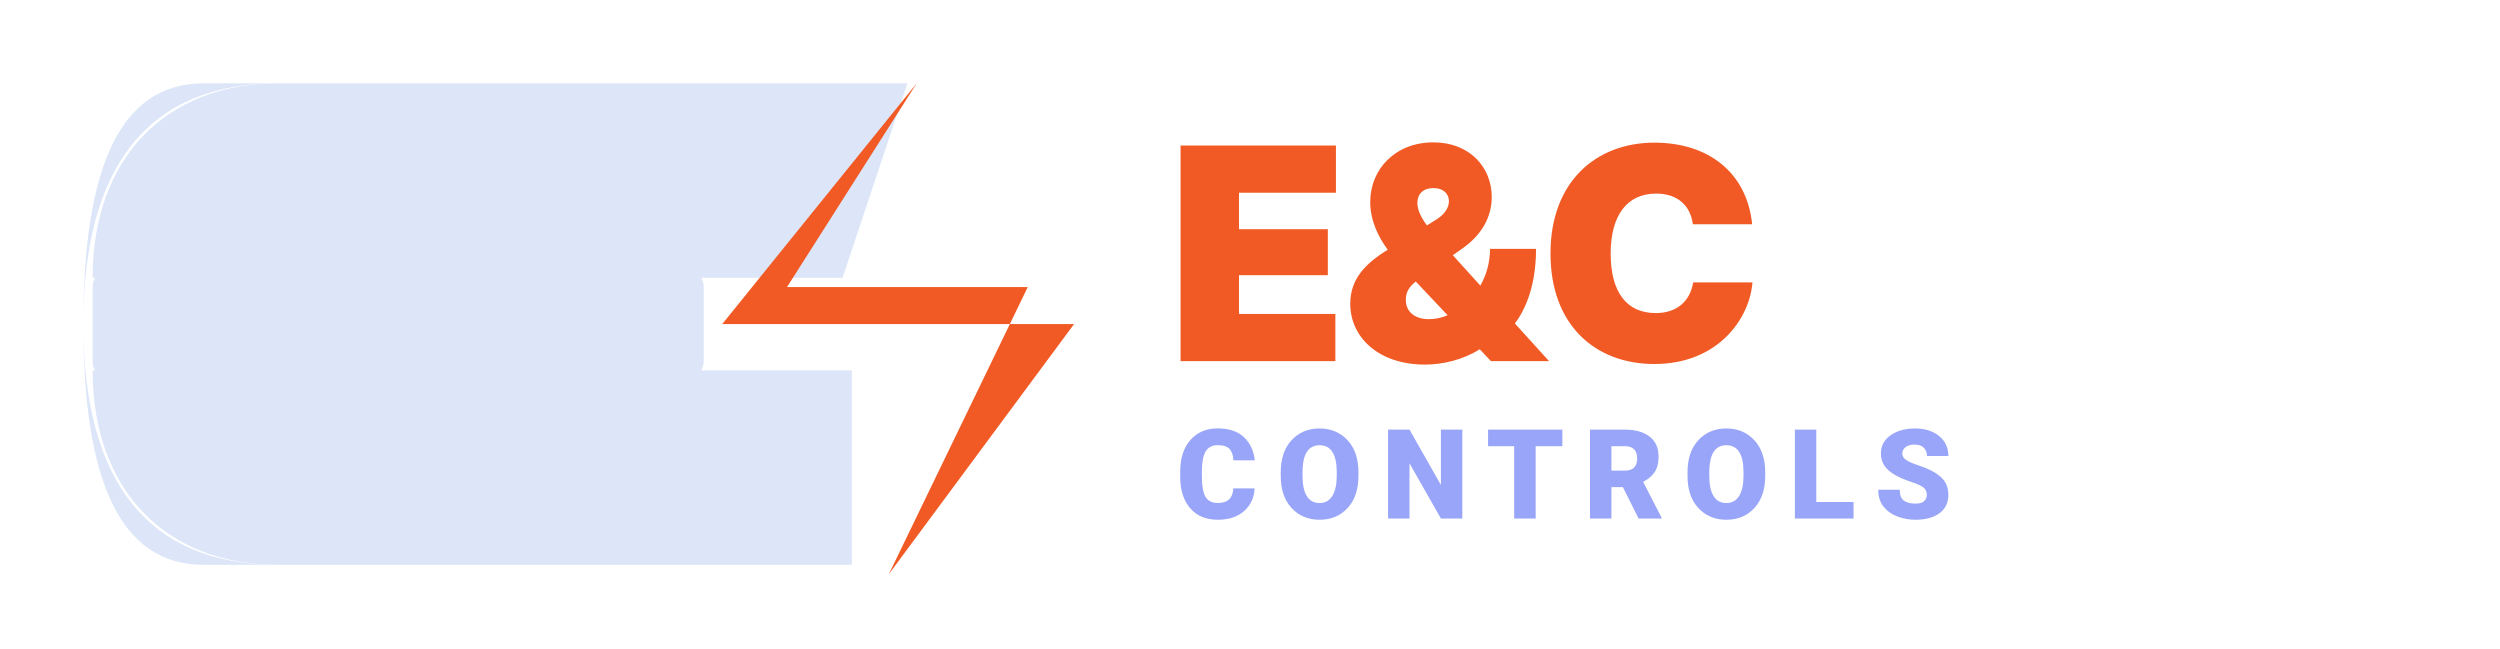
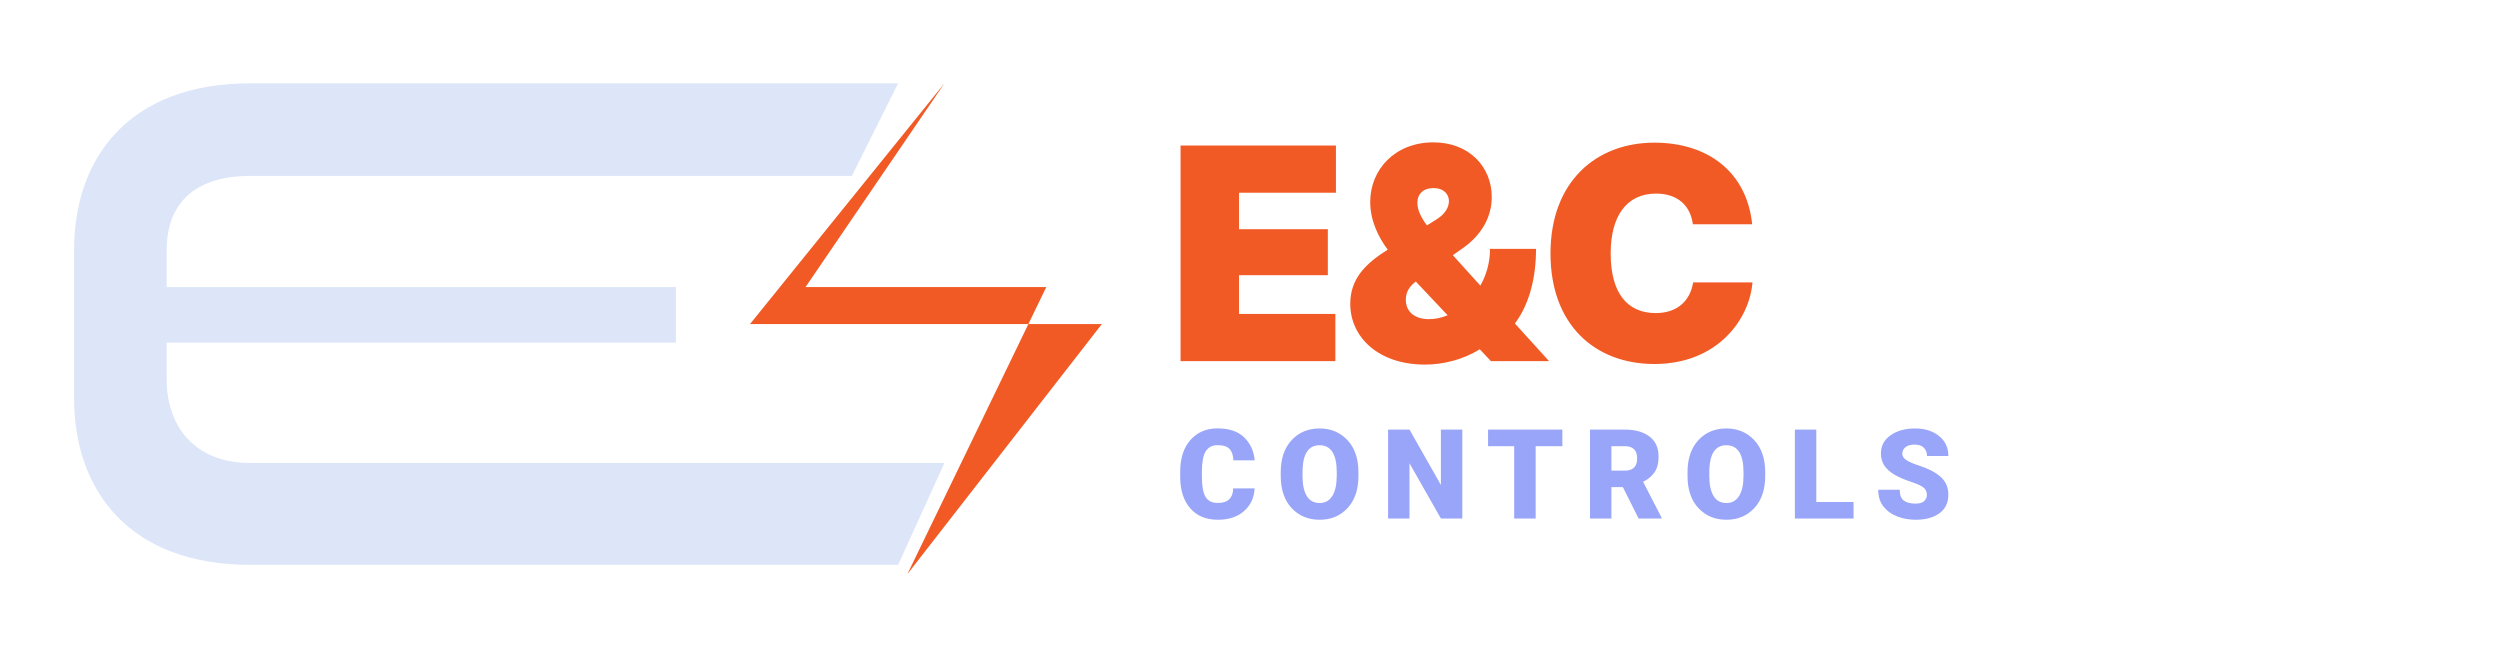
<svg xmlns="http://www.w3.org/2000/svg" viewBox="0 0 540 140" fill="none">
  <g id="logo-mark">
-     <path d="M 60 18 C 36 18 20 34 20 60 H 182 L 196 18 Z" fill="#DCE6F8" />
-     <rect x="20" y="58" width="132" height="24" rx="4" fill="#DCE6F8" />
-     <path d="M 20 80 H 184 V 122 H 60 C 36 122 20 106 20 80 Z" fill="#DCE6F8" />
-     <path d="M 60 18 C 32 18 18 36 18 70 C 18 104 32 122 60 122 H 44 C 26 122 18 104 18 70 C 18 36 26 18 44 18 Z" fill="#DCE6F8" />
-     <polygon points="198,18 156,70 232,70 192,124 222,62 170,62" fill="#F15A24" />
+     <path d="M 54 18 C 28 18 16 34 16 54 L 16 86 C 16 106 28 122 54 122 H 194 L 204 100 H 54 C 42 100 36 92 36 82 L 36 74 H 146 V 62 H 36 L 36 54 C 36 44 42 38 54 38 H 184 L 194 18 Z" fill="#DCE6F8" />
+     <polygon points="204,18 162,70 238,70 196,124 226,62 174,62" fill="#F15A24" />
  </g>
  <g id="logo-text">
-     <text x="252" y="78" font-family="'Arial Black', 'Impact', system-ui, -apple-system, sans-serif" font-weight="900" font-size="64" fill="#F15A24" letter-spacing="-1.5">E&amp;C</text>
+     <text x="252" y="78" font-family="'Montserrat', 'Arial Black', 'Impact', system-ui, -apple-system, sans-serif" font-weight="900" font-size="64" fill="#F15A24" letter-spacing="-1.5">E&amp;C</text>
    <text x="254" y="112" font-family="'Segoe UI', 'Roboto', 'Helvetica Neue', system-ui, sans-serif" font-weight="800" font-size="27" fill="#98A5F8" letter-spacing="4">CONTROLS</text>
  </g>
</svg>
